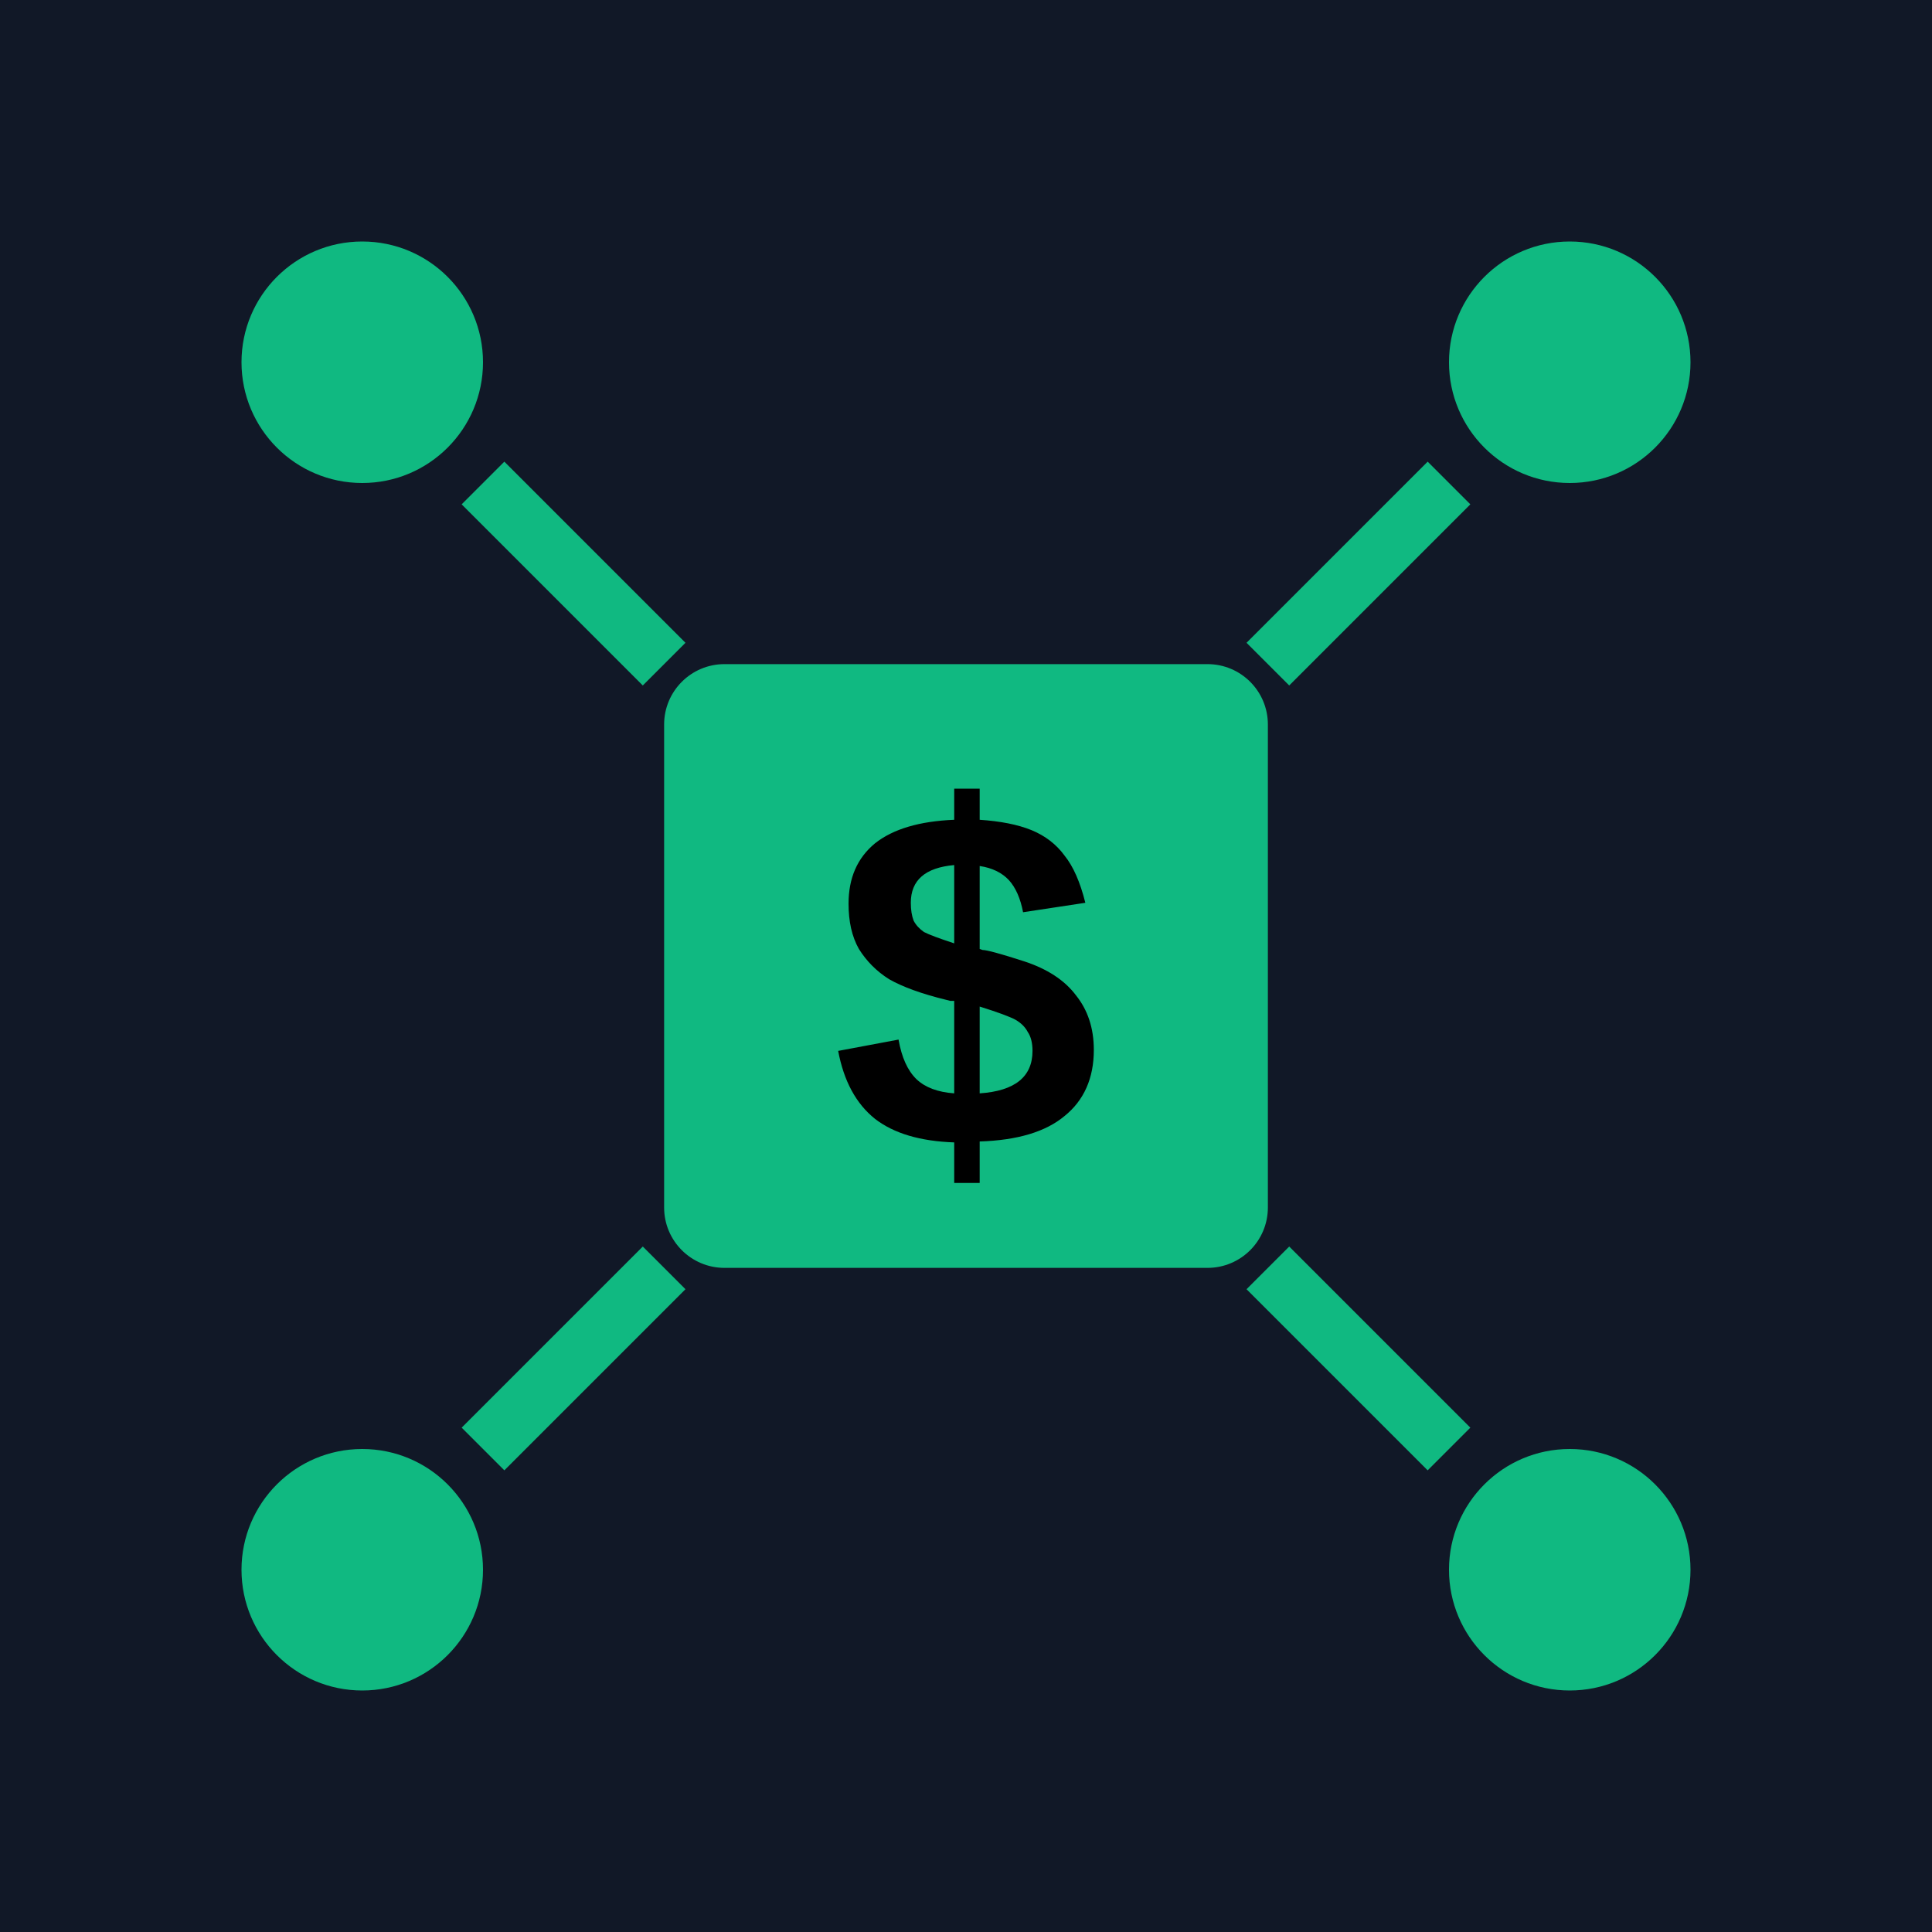
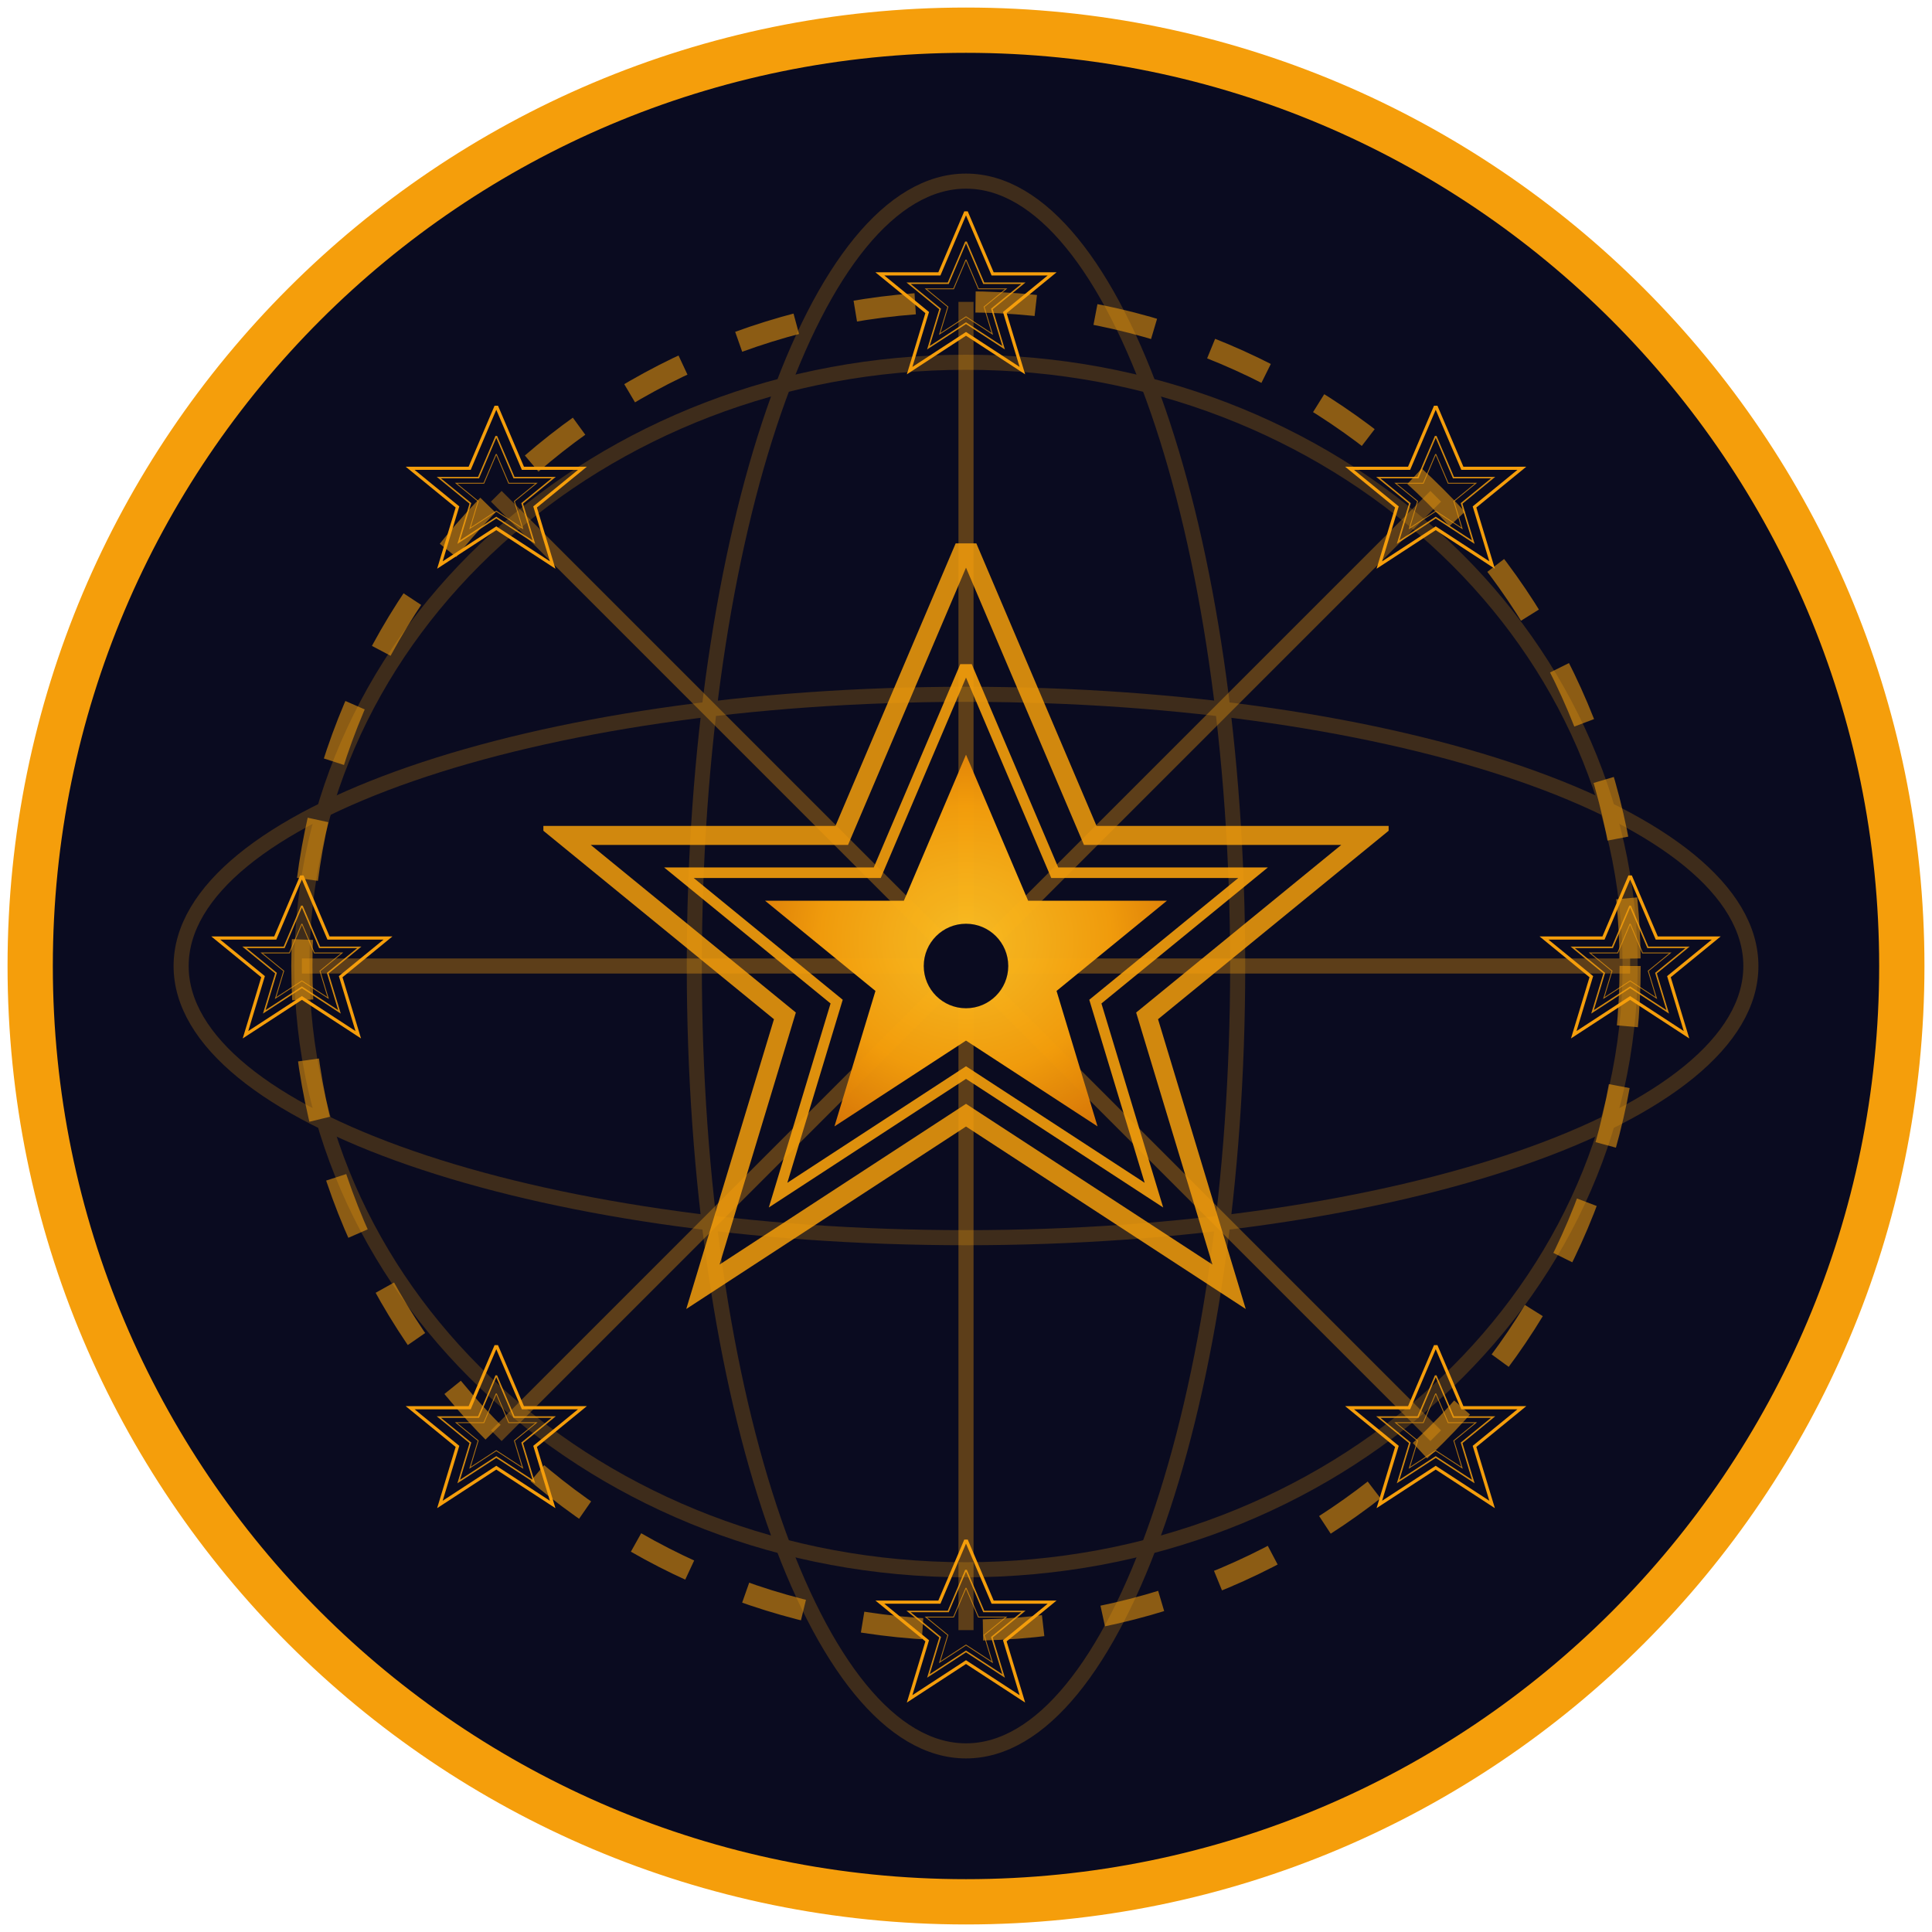
- <svg xmlns="http://www.w3.org/2000/svg" width="32" height="32" viewBox="0 0 32 32">
-   <rect width="32" height="32" fill="#111827" />
-   <g fill="#10b981">
-     <rect x="11" y="11" width="10" height="10" fill="#10b981" rx="1" />
-     <text x="16" y="19" font-family="Arial" font-size="8" font-weight="bold" fill="#000" text-anchor="middle">$</text>
-     <circle cx="6" cy="6" r="2" />
-     <circle cx="26" cy="6" r="2" />
-     <circle cx="6" cy="26" r="2" />
-     <circle cx="26" cy="26" r="2" />
-     <line x1="8" y1="8" x2="11" y2="11" stroke="#10b981" stroke-width="1" />
-     <line x1="24" y1="8" x2="21" y2="11" stroke="#10b981" stroke-width="1" />
-     <line x1="8" y1="24" x2="11" y2="21" stroke="#10b981" stroke-width="1" />
-     <line x1="24" y1="24" x2="21" y2="21" stroke="#10b981" stroke-width="1" />
+ <svg xmlns="http://www.w3.org/2000/svg" width="64" height="64" viewBox="0 0 64 64" role="img" aria-label="MNNR Global Consortium — Concentric Stars Insignia">
+   <defs>
+     <radialGradient id="centerGlow" cx="50%" cy="50%" r="60%">
+       <stop offset="0%" stop-color="#FBBF24" />
+       <stop offset="60%" stop-color="#F59E0B" />
+       <stop offset="100%" stop-color="#D97706" />
+     </radialGradient>
+     <symbol id="star" viewBox="-20 -20 40 40">
+       <polygon points="0,-20 5.88,-6.18 19.02,-6.18 8.57,2.36 12.45,15.18 0,7.06 -12.45,15.18 -8.57,2.36 -19.02,-6.18 -5.88,-6.18" />
+     </symbol>
+   </defs>
+   <circle cx="32" cy="32" r="31" fill="#0a0b20" stroke="#F59E0B" stroke-width="1.5" />
+   <g stroke="#F59E0B" stroke-width="0.5" fill="none" opacity="0.22">
+     <ellipse cx="32" cy="32" rx="26" ry="9" />
+     <ellipse cx="32" cy="32" rx="22" ry="20" />
+     <ellipse cx="32" cy="32" rx="9" ry="26" />
  </g>
+   <circle cx="32" cy="32" r="22" stroke="#F59E0B" stroke-width="0.7" fill="none" stroke-dasharray="2 2" opacity="0.55" />
+   <g stroke="#F59E0B" stroke-width="0.5" opacity="0.35">
+     <line x1="32" y1="10" x2="32" y2="32" />
+     <line x1="47.56" y1="16.44" x2="32" y2="32" />
+     <line x1="54" y1="32" x2="32" y2="32" />
+     <line x1="47.56" y1="47.56" x2="32" y2="32" />
+     <line x1="32" y1="54" x2="32" y2="32" />
+     <line x1="16.44" y1="47.56" x2="32" y2="32" />
+     <line x1="10" y1="32" x2="32" y2="32" />
+     <line x1="16.44" y1="16.44" x2="32" y2="32" />
+   </g>
+   <g fill="none" stroke="#F59E0B">
+     <use href="#star" x="29" y="7" width="6" height="6" stroke-width="0.7" opacity="1" />
+     <use href="#star" x="30" y="8" width="4" height="4" stroke-width="0.5" opacity="0.85" />
+     <use href="#star" x="30.6" y="8.6" width="2.8" height="2.8" stroke-width="0.4" opacity="0.7" />
+     <use href="#star" x="44.56" y="13.44" width="6" height="6" stroke-width="0.7" />
+     <use href="#star" x="45.56" y="14.44" width="4" height="4" stroke-width="0.5" opacity="0.85" />
+     <use href="#star" x="46.16" y="15.04" width="2.8" height="2.8" stroke-width="0.4" opacity="0.7" />
+     <use href="#star" x="51" y="29" width="6" height="6" stroke-width="0.7" />
+     <use href="#star" x="52" y="30" width="4" height="4" stroke-width="0.5" opacity="0.85" />
+     <use href="#star" x="52.6" y="30.6" width="2.8" height="2.8" stroke-width="0.4" opacity="0.7" />
+     <use href="#star" x="44.56" y="44.56" width="6" height="6" stroke-width="0.7" />
+     <use href="#star" x="45.56" y="45.56" width="4" height="4" stroke-width="0.5" opacity="0.85" />
+     <use href="#star" x="46.16" y="46.16" width="2.8" height="2.8" stroke-width="0.4" opacity="0.7" />
+     <use href="#star" x="29" y="51" width="6" height="6" stroke-width="0.7" />
+     <use href="#star" x="30" y="52" width="4" height="4" stroke-width="0.5" opacity="0.85" />
+     <use href="#star" x="30.6" y="52.6" width="2.8" height="2.8" stroke-width="0.4" opacity="0.7" />
+     <use href="#star" x="13.44" y="44.56" width="6" height="6" stroke-width="0.7" />
+     <use href="#star" x="14.44" y="45.56" width="4" height="4" stroke-width="0.5" opacity="0.85" />
+     <use href="#star" x="15.04" y="46.16" width="2.8" height="2.8" stroke-width="0.4" opacity="0.7" />
+     <use href="#star" x="7" y="29" width="6" height="6" stroke-width="0.7" />
+     <use href="#star" x="8" y="30" width="4" height="4" stroke-width="0.5" opacity="0.85" />
+     <use href="#star" x="8.6" y="30.6" width="2.8" height="2.8" stroke-width="0.4" opacity="0.7" />
+     <use href="#star" x="13.44" y="13.44" width="6" height="6" stroke-width="0.7" />
+     <use href="#star" x="14.44" y="14.44" width="4" height="4" stroke-width="0.5" opacity="0.85" />
+     <use href="#star" x="15.04" y="15.04" width="2.8" height="2.8" stroke-width="0.4" opacity="0.7" />
+   </g>
+   <use href="#star" x="18" y="18" width="28" height="28" fill="none" stroke="#F59E0B" stroke-width="0.9" opacity="0.85" />
+   <use href="#star" x="22" y="22" width="20" height="20" fill="none" stroke="#F59E0B" stroke-width="0.7" opacity="0.9" />
+   <use href="#star" x="25" y="25" width="14" height="14" fill="url(#centerGlow)" opacity="0.98" />
+   <circle cx="32" cy="32" r="1.4" fill="#0a0b20" />
</svg>
